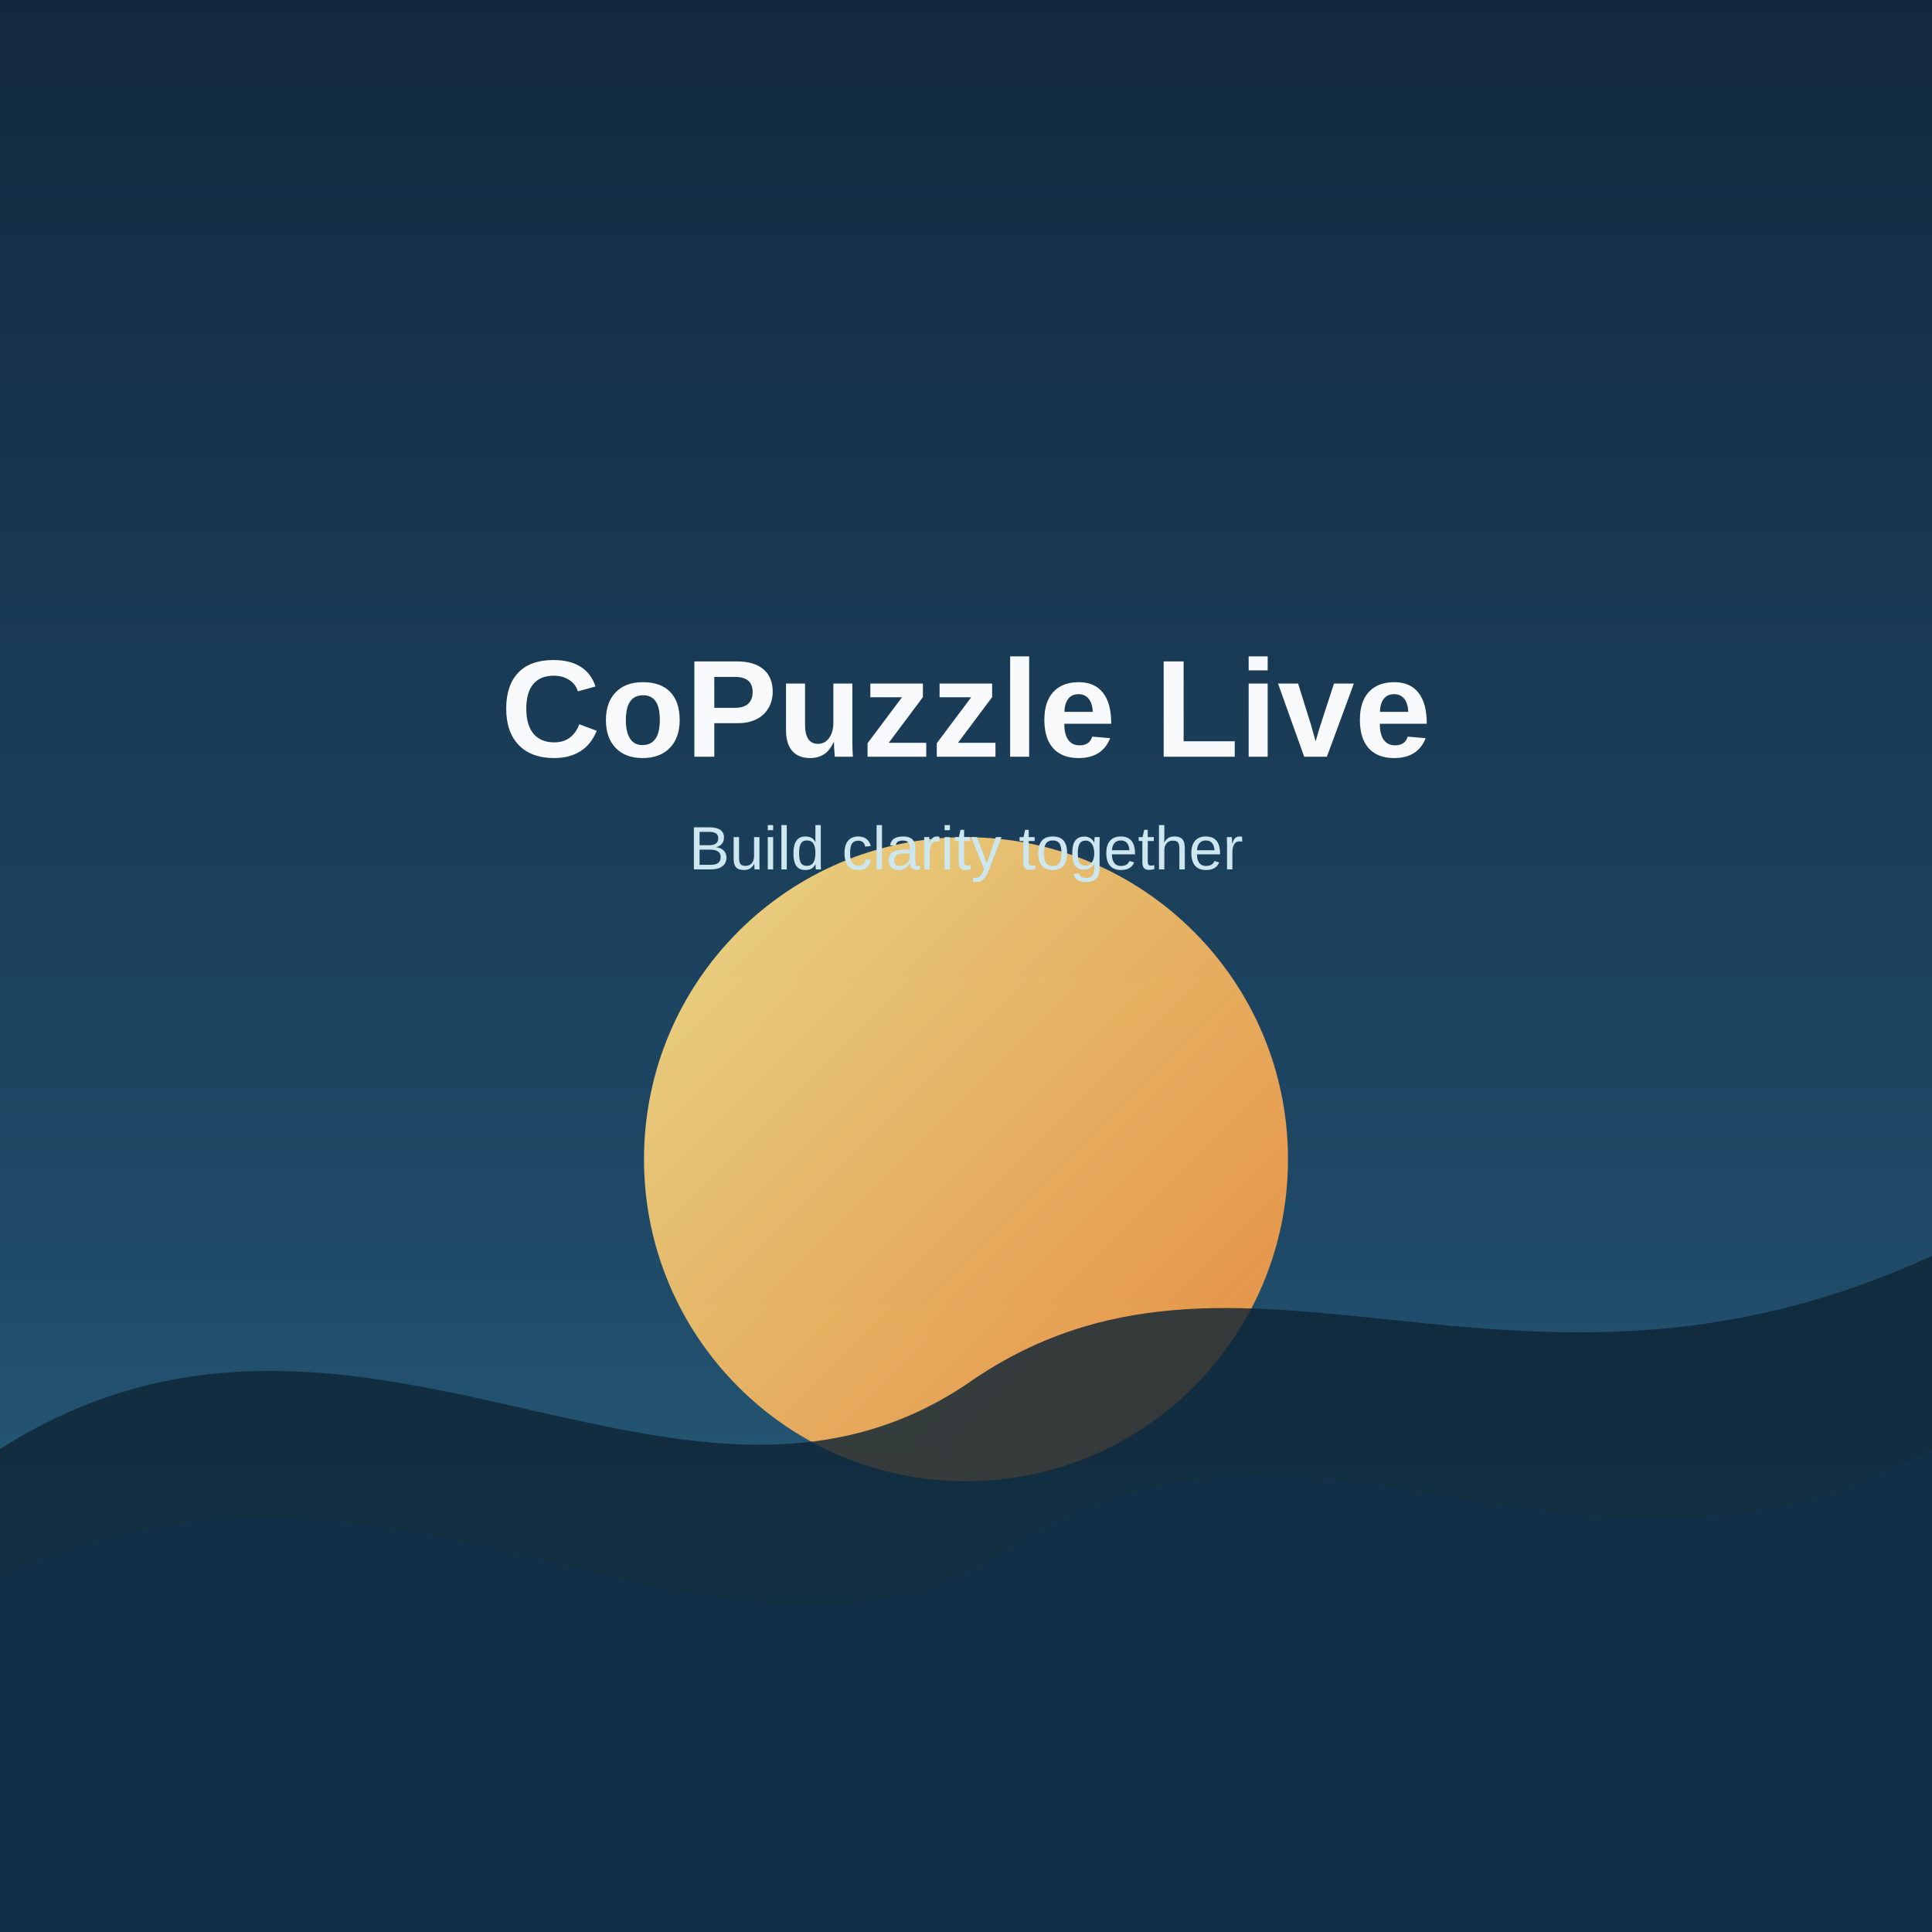
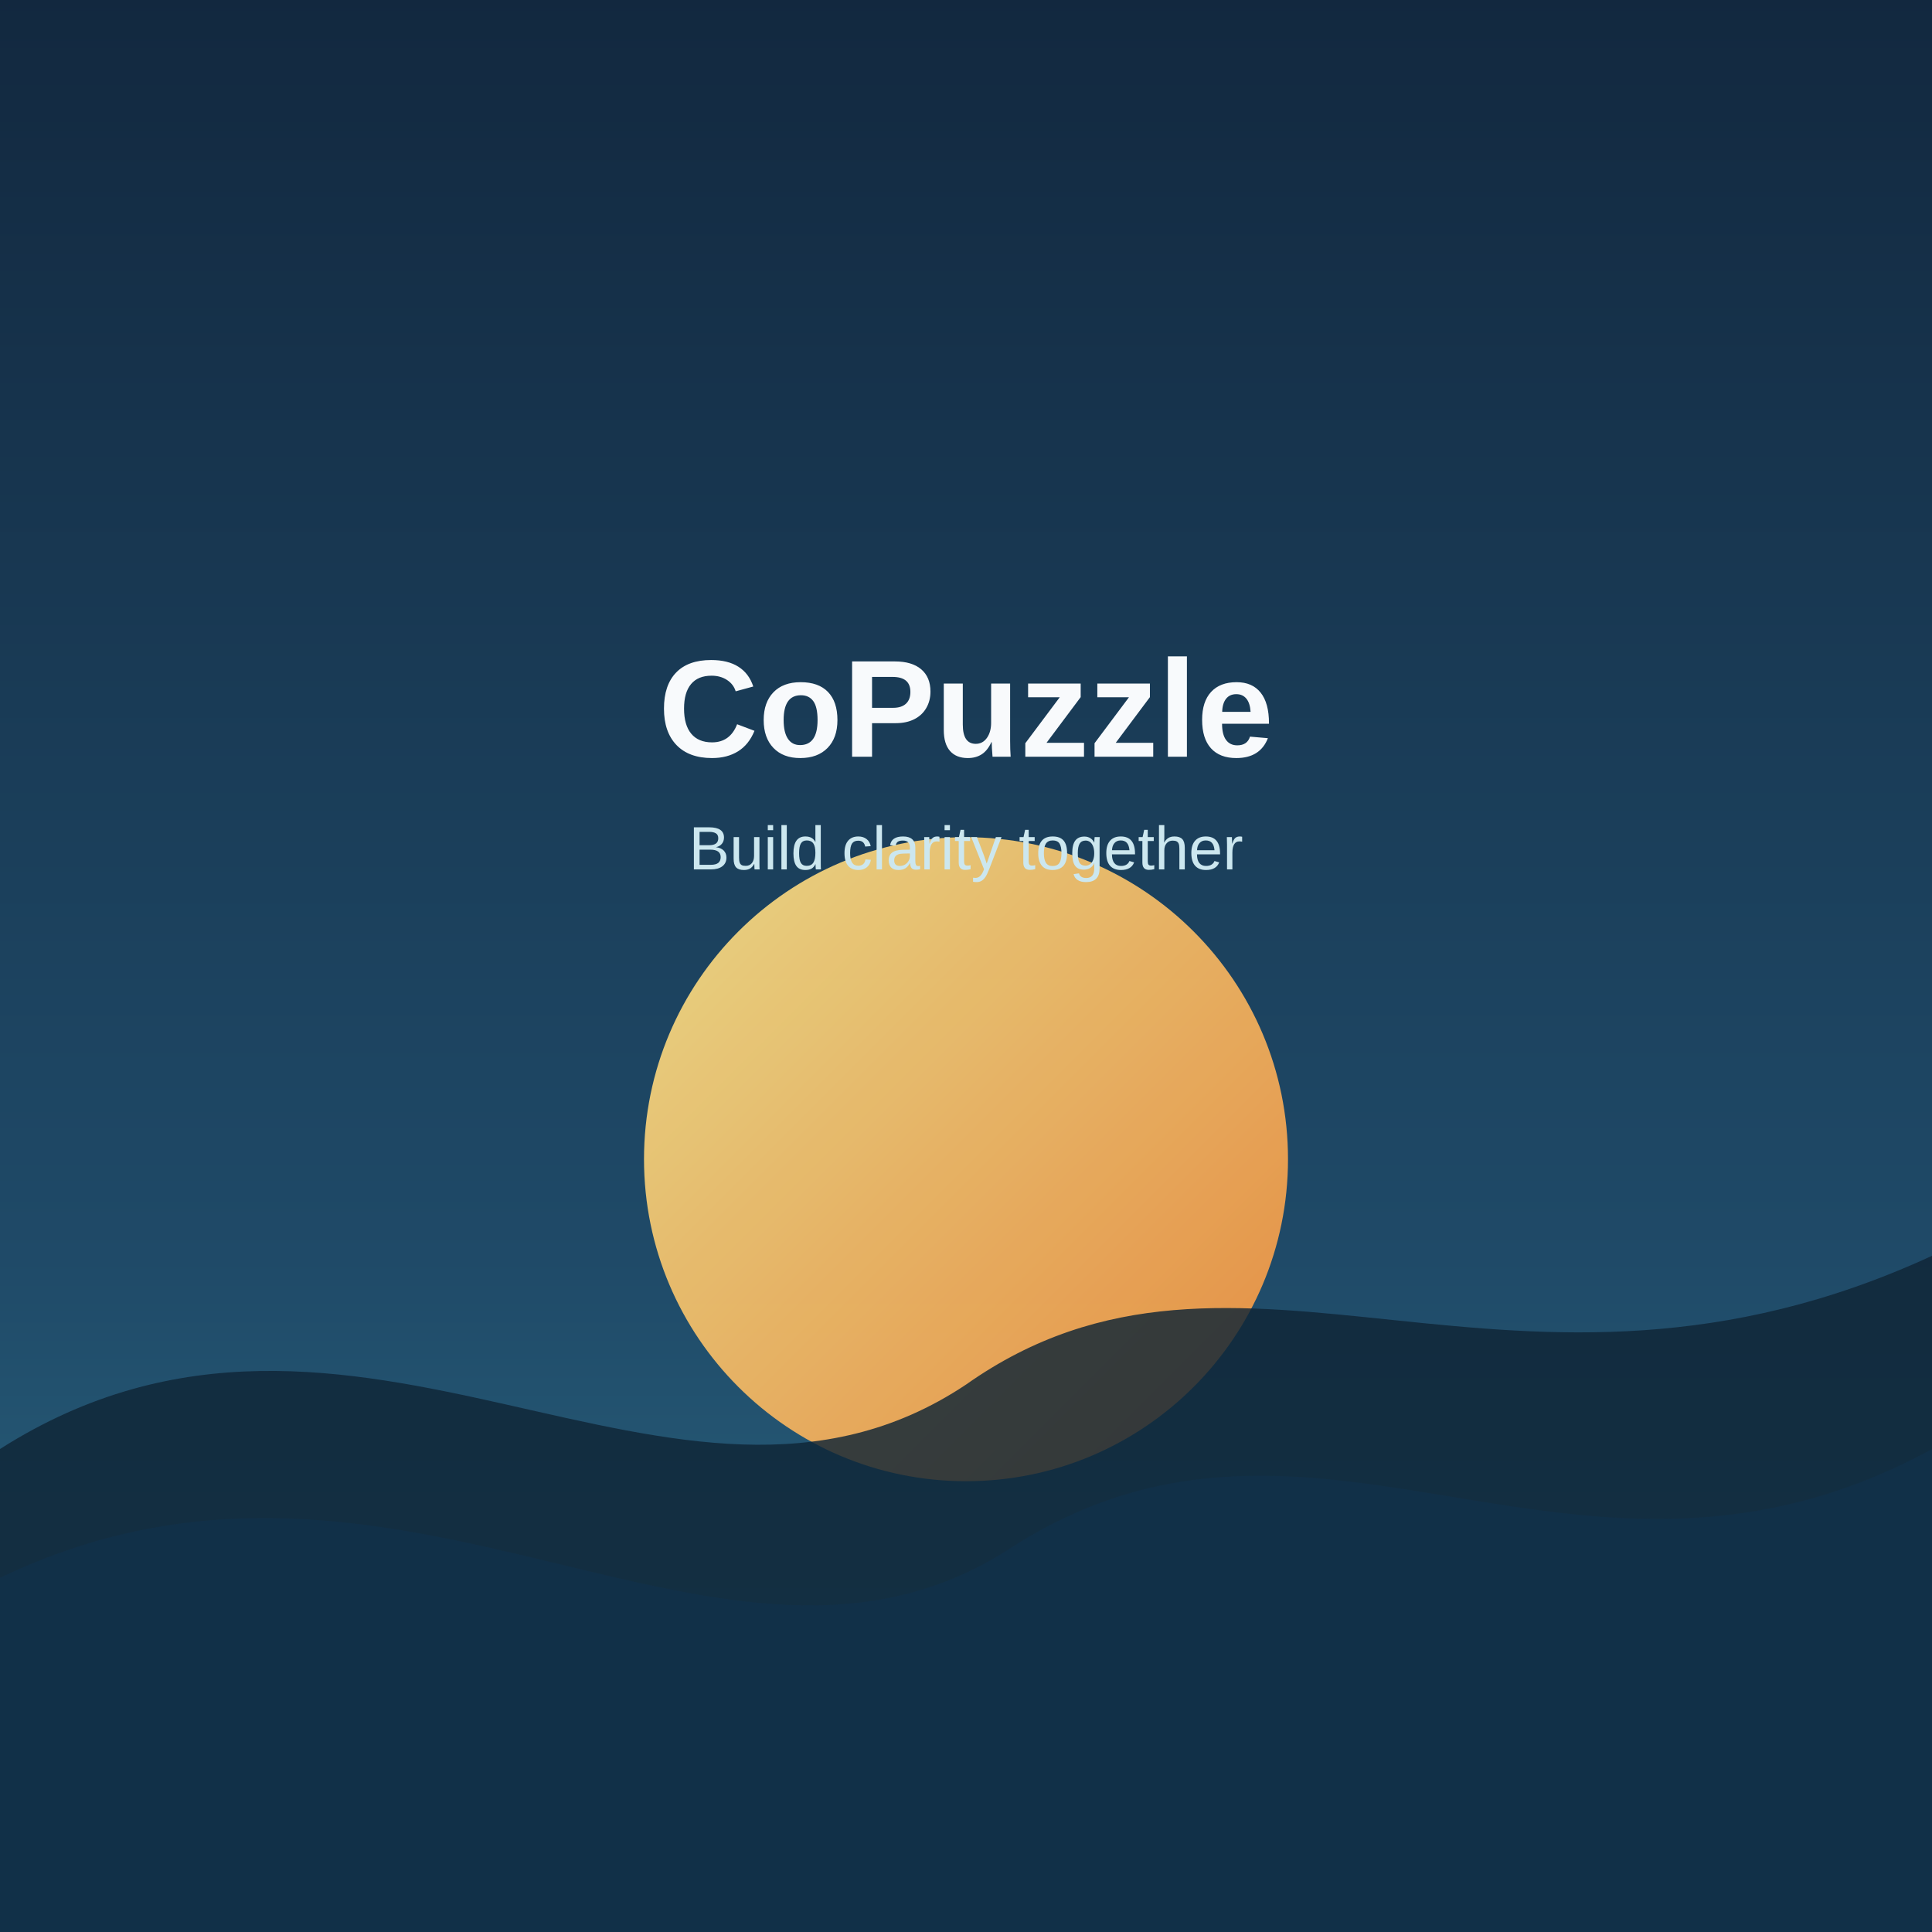
- <svg xmlns="http://www.w3.org/2000/svg" width="1200" height="1200" viewBox="0 0 1200 1200" role="img" aria-label="Copuzzle default sunrise">
+ <svg xmlns="http://www.w3.org/2000/svg" width="1200" height="1200" viewBox="0 0 1200 1200" role="img" aria-label="CoPuzzle default sunrise">
  <defs>
    <linearGradient id="sky" x1="0" y1="0" x2="0" y2="1">
      <stop offset="0%" stop-color="#12283f" />
      <stop offset="65%" stop-color="#1f4a68" />
      <stop offset="100%" stop-color="#2f6f88" />
    </linearGradient>
    <linearGradient id="sun" x1="0" y1="0" x2="1" y2="1">
      <stop offset="0%" stop-color="#fde68a" />
      <stop offset="100%" stop-color="#fb923c" />
    </linearGradient>
  </defs>
  <rect width="1200" height="1200" fill="url(#sky)" />
  <circle cx="600" cy="720" r="200" fill="url(#sun)" opacity="0.9" />
  <path d="M0 900 C220 760 420 980 600 860 C770 740 940 900 1200 780 L1200 1200 L0 1200 Z" fill="#0f2436" opacity="0.82" />
  <path d="M0 980 C250 860 450 1080 630 960 C820 840 980 1020 1200 900 L1200 1200 L0 1200 Z" fill="#113049" opacity="0.85" />
-   <text x="600" y="470" font-family="Segoe UI, Arial, sans-serif" font-size="86" text-anchor="middle" fill="#f8fafc" font-weight="700">CoPuzzle Live</text>
+   <text x="600" y="470" font-family="Segoe UI, Arial, sans-serif" font-size="86" text-anchor="middle" fill="#f8fafc" font-weight="700">CoPuzzle</text>
  <text x="600" y="540" font-family="Segoe UI, Arial, sans-serif" font-size="38" text-anchor="middle" fill="#cce7ef">Build clarity together</text>
</svg>
